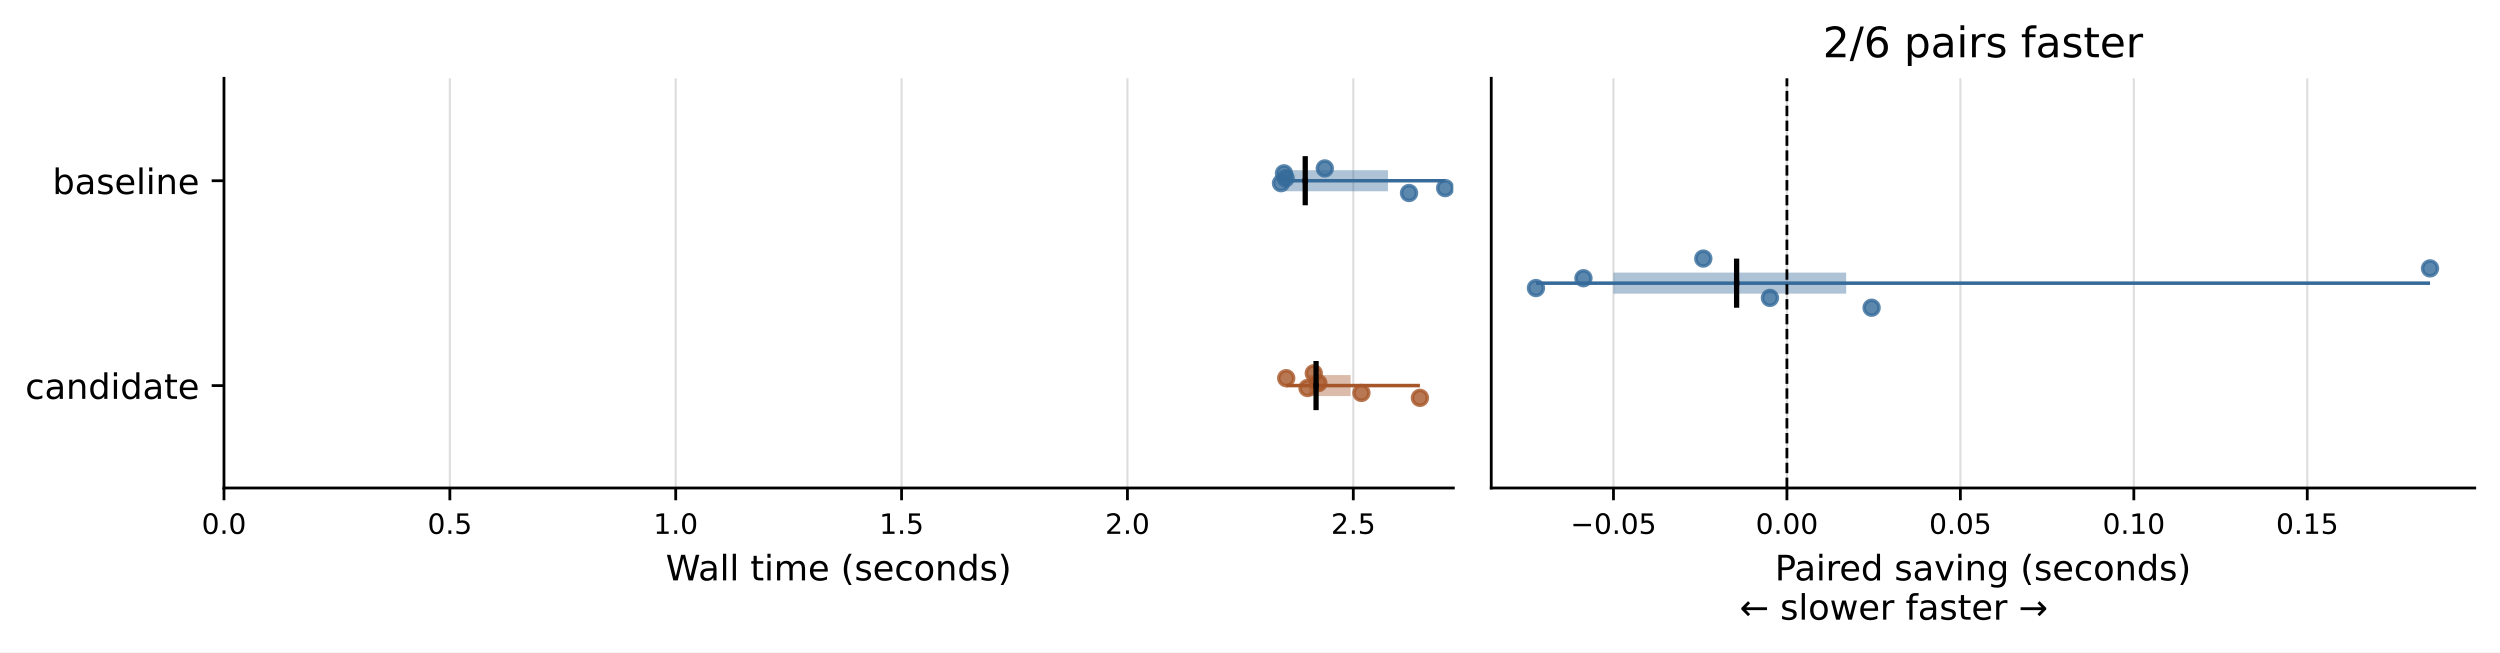
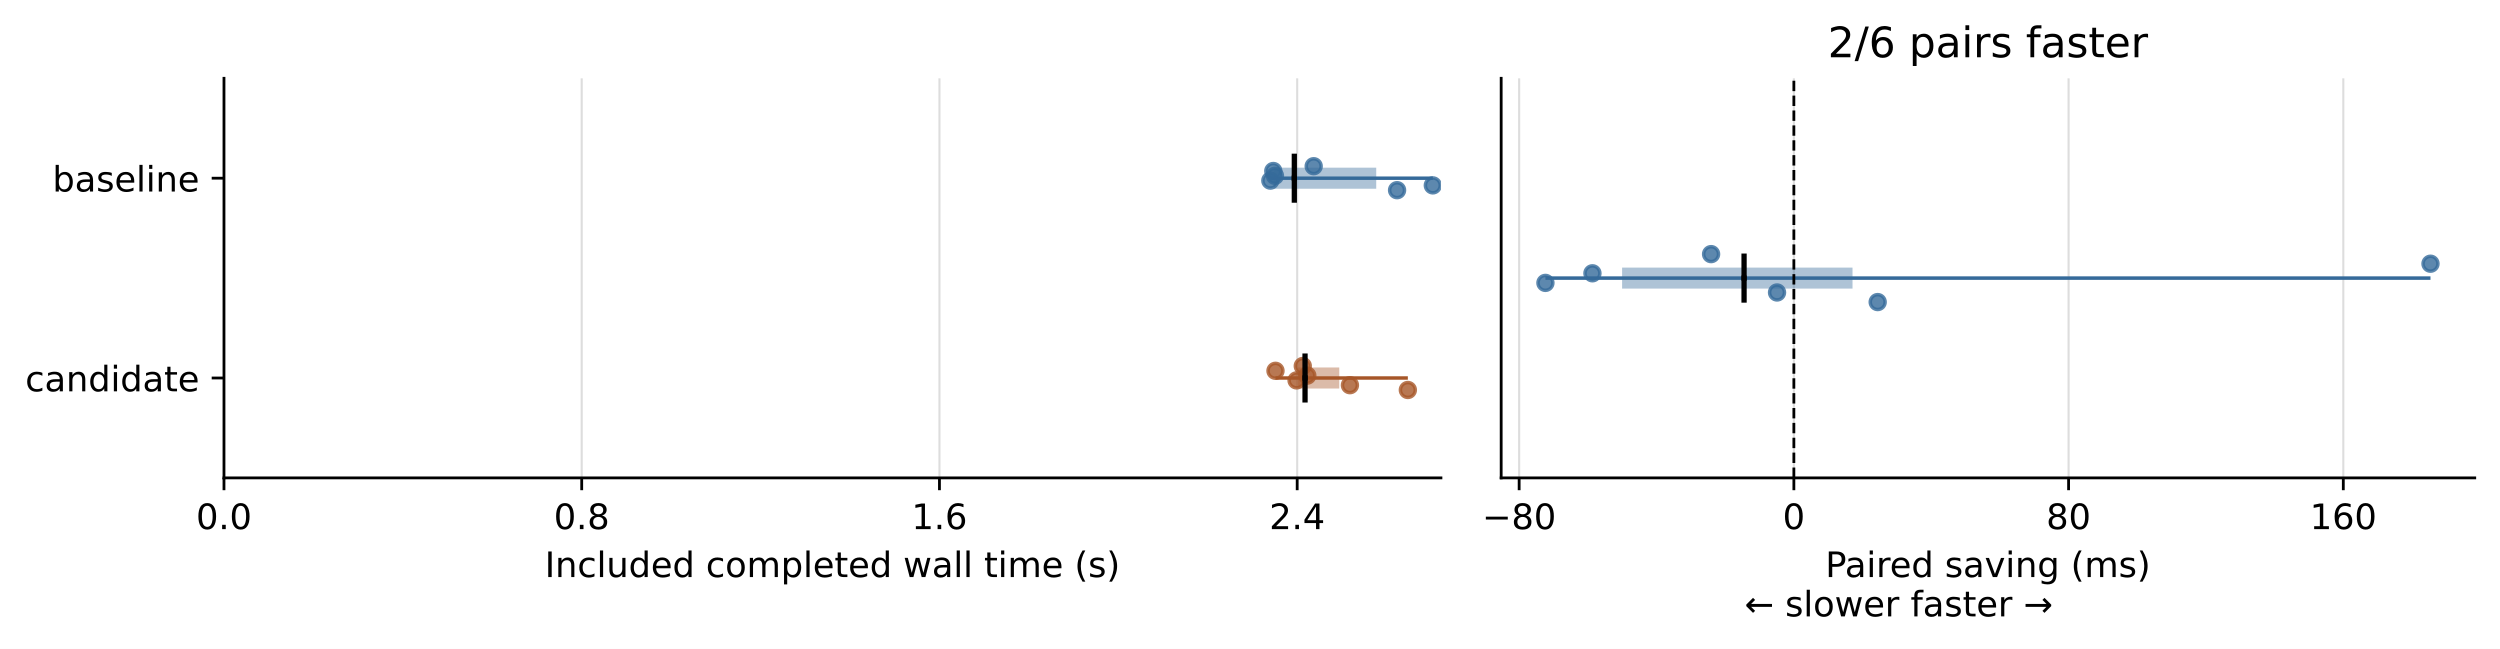
- <svg xmlns="http://www.w3.org/2000/svg" xmlns:xlink="http://www.w3.org/1999/xlink" width="712.581pt" height="185.913pt" viewBox="0 0 712.581 185.913" version="1.1">
+ <svg xmlns="http://www.w3.org/2000/svg" xmlns:xlink="http://www.w3.org/1999/xlink" width="712.581pt" height="184.968pt" viewBox="0 0 712.581 184.968" version="1.1">
  <defs>
    <style type="text/css">*{stroke-linejoin: round; stroke-linecap: butt}</style>
  </defs>
  <g id="figure_1">
    <g id="patch_1">
-       <path d="M -0 185.913  L 712.581 185.913  L 712.581 0  L -0 0  z " style="fill: #ffffff" />
+       <path d="M -0 184.968  L 712.581 184.968  L 712.581 0  L -0 0  z " style="fill: #ffffff" />
    </g>
    <g id="axes_1">
      <g id="patch_2">
-         <path d="M 63.841 139.094  L 414.252 139.094  L 414.252 22.318  L 63.841 22.318  z " style="fill: #ffffff" />
+         <path d="M 63.841 136.214  L 410.714 136.214  L 410.714 22.318  L 63.841 22.318  z " style="fill: #ffffff" />
      </g>
      <g id="matplotlib.axis_1">
        <g id="xtick_1">
          <g id="line2d_1">
-             <path d="M 63.841 139.094  L 63.841 22.318  " clip-path="url(#p0cd33aa0a2)" style="fill: none; stroke: #dddddd; stroke-width: 0.6; stroke-linecap: square" />
+             <path d="M 63.841 136.214  L 63.841 22.318  " clip-path="url(#p4ae6db97f4)" style="fill: none; stroke: #dddddd; stroke-width: 0.6; stroke-linecap: square" />
          </g>
          <g id="line2d_2">
            <defs>
-               <path id="mebb4aa5834" d="M 0 0  L 0 3.5  " style="stroke: #000000; stroke-width: 0.8" />
+               <path id="md622d1d976" d="M 0 0  L 0 3.5  " style="stroke: #000000; stroke-width: 0.8" />
            </defs>
            <g>
-               <use xlink:href="#mebb4aa5834" x="63.841" y="139.094" style="stroke: #000000; stroke-width: 0.8" />
+               <use xlink:href="#md622d1d976" x="63.841" y="136.214" style="stroke: #000000; stroke-width: 0.8" />
            </g>
          </g>
          <g id="text_1">
-             <text style="font-size: 8px; font-family: 'DejaVu Sans', 'Bitstream Vera Sans', 'Computer Modern Sans Serif', 'Lucida Grande', 'Verdana', 'Geneva', 'Lucid', 'Arial', 'Helvetica', 'Avant Garde', sans-serif; text-anchor: middle" x="63.841" y="152.173" transform="rotate(-0 63.84063 152.1729)">0.0</text>
+             <text style="font-size: 10px; font-family: 'DejaVu Sans', 'Bitstream Vera Sans', 'Computer Modern Sans Serif', 'Lucida Grande', 'Verdana', 'Geneva', 'Lucid', 'Arial', 'Helvetica', 'Avant Garde', sans-serif; text-anchor: middle" x="63.841" y="150.813" transform="rotate(-0 63.84063 150.8126)">0.0</text>
          </g>
        </g>
        <g id="xtick_2">
          <g id="line2d_3">
-             <path d="M 128.22 139.094  L 128.22 22.318  " clip-path="url(#p0cd33aa0a2)" style="fill: none; stroke: #dddddd; stroke-width: 0.6; stroke-linecap: square" />
+             <path d="M 165.807 136.214  L 165.807 22.318  " clip-path="url(#p4ae6db97f4)" style="fill: none; stroke: #dddddd; stroke-width: 0.6; stroke-linecap: square" />
          </g>
          <g id="line2d_4">
            <g>
-               <use xlink:href="#mebb4aa5834" x="128.22" y="139.094" style="stroke: #000000; stroke-width: 0.8" />
+               <use xlink:href="#md622d1d976" x="165.807" y="136.214" style="stroke: #000000; stroke-width: 0.8" />
            </g>
          </g>
          <g id="text_2">
-             <text style="font-size: 8px; font-family: 'DejaVu Sans', 'Bitstream Vera Sans', 'Computer Modern Sans Serif', 'Lucida Grande', 'Verdana', 'Geneva', 'Lucid', 'Arial', 'Helvetica', 'Avant Garde', sans-serif; text-anchor: middle" x="128.22" y="152.173" transform="rotate(-0 128.2195 152.1729)">0.5</text>
+             <text style="font-size: 10px; font-family: 'DejaVu Sans', 'Bitstream Vera Sans', 'Computer Modern Sans Serif', 'Lucida Grande', 'Verdana', 'Geneva', 'Lucid', 'Arial', 'Helvetica', 'Avant Garde', sans-serif; text-anchor: middle" x="165.807" y="150.813" transform="rotate(-0 165.807 150.8126)">0.8</text>
          </g>
        </g>
        <g id="xtick_3">
          <g id="line2d_5">
-             <path d="M 192.598 139.094  L 192.598 22.318  " clip-path="url(#p0cd33aa0a2)" style="fill: none; stroke: #dddddd; stroke-width: 0.6; stroke-linecap: square" />
+             <path d="M 267.773 136.214  L 267.773 22.318  " clip-path="url(#p4ae6db97f4)" style="fill: none; stroke: #dddddd; stroke-width: 0.6; stroke-linecap: square" />
          </g>
          <g id="line2d_6">
            <g>
-               <use xlink:href="#mebb4aa5834" x="192.598" y="139.094" style="stroke: #000000; stroke-width: 0.8" />
+               <use xlink:href="#md622d1d976" x="267.773" y="136.214" style="stroke: #000000; stroke-width: 0.8" />
            </g>
          </g>
          <g id="text_3">
-             <text style="font-size: 8px; font-family: 'DejaVu Sans', 'Bitstream Vera Sans', 'Computer Modern Sans Serif', 'Lucida Grande', 'Verdana', 'Geneva', 'Lucid', 'Arial', 'Helvetica', 'Avant Garde', sans-serif; text-anchor: middle" x="192.598" y="152.173" transform="rotate(-0 192.5984 152.1729)">1.0</text>
+             <text style="font-size: 10px; font-family: 'DejaVu Sans', 'Bitstream Vera Sans', 'Computer Modern Sans Serif', 'Lucida Grande', 'Verdana', 'Geneva', 'Lucid', 'Arial', 'Helvetica', 'Avant Garde', sans-serif; text-anchor: middle" x="267.773" y="150.813" transform="rotate(-0 267.7734 150.8126)">1.6</text>
          </g>
        </g>
        <g id="xtick_4">
          <g id="line2d_7">
-             <path d="M 256.977 139.094  L 256.977 22.318  " clip-path="url(#p0cd33aa0a2)" style="fill: none; stroke: #dddddd; stroke-width: 0.6; stroke-linecap: square" />
+             <path d="M 369.74 136.214  L 369.74 22.318  " clip-path="url(#p4ae6db97f4)" style="fill: none; stroke: #dddddd; stroke-width: 0.6; stroke-linecap: square" />
          </g>
          <g id="line2d_8">
            <g>
-               <use xlink:href="#mebb4aa5834" x="256.977" y="139.094" style="stroke: #000000; stroke-width: 0.8" />
+               <use xlink:href="#md622d1d976" x="369.74" y="136.214" style="stroke: #000000; stroke-width: 0.8" />
            </g>
          </g>
          <g id="text_4">
-             <text style="font-size: 8px; font-family: 'DejaVu Sans', 'Bitstream Vera Sans', 'Computer Modern Sans Serif', 'Lucida Grande', 'Verdana', 'Geneva', 'Lucid', 'Arial', 'Helvetica', 'Avant Garde', sans-serif; text-anchor: middle" x="256.977" y="152.173" transform="rotate(-0 256.9773 152.1729)">1.5</text>
-           </g>
-         </g>
-         <g id="xtick_5">
-           <g id="line2d_9">
-             <path d="M 321.356 139.094  L 321.356 22.318  " clip-path="url(#p0cd33aa0a2)" style="fill: none; stroke: #dddddd; stroke-width: 0.6; stroke-linecap: square" />
-           </g>
-           <g id="line2d_10">
-             <g>
-               <use xlink:href="#mebb4aa5834" x="321.356" y="139.094" style="stroke: #000000; stroke-width: 0.8" />
-             </g>
-           </g>
-           <g id="text_5">
-             <text style="font-size: 8px; font-family: 'DejaVu Sans', 'Bitstream Vera Sans', 'Computer Modern Sans Serif', 'Lucida Grande', 'Verdana', 'Geneva', 'Lucid', 'Arial', 'Helvetica', 'Avant Garde', sans-serif; text-anchor: middle" x="321.356" y="152.173" transform="rotate(-0 321.3562 152.1729)">2.0</text>
-           </g>
-         </g>
-         <g id="xtick_6">
-           <g id="line2d_11">
-             <path d="M 385.735 139.094  L 385.735 22.318  " clip-path="url(#p0cd33aa0a2)" style="fill: none; stroke: #dddddd; stroke-width: 0.6; stroke-linecap: square" />
-           </g>
-           <g id="line2d_12">
-             <g>
-               <use xlink:href="#mebb4aa5834" x="385.735" y="139.094" style="stroke: #000000; stroke-width: 0.8" />
-             </g>
-           </g>
-           <g id="text_6">
-             <text style="font-size: 8px; font-family: 'DejaVu Sans', 'Bitstream Vera Sans', 'Computer Modern Sans Serif', 'Lucida Grande', 'Verdana', 'Geneva', 'Lucid', 'Arial', 'Helvetica', 'Avant Garde', sans-serif; text-anchor: middle" x="385.735" y="152.173" transform="rotate(-0 385.7351 152.1729)">2.5</text>
-           </g>
-         </g>
-         <g id="text_7">
-           <text style="font-size: 10px; font-family: 'DejaVu Sans', 'Bitstream Vera Sans', 'Computer Modern Sans Serif', 'Lucida Grande', 'Verdana', 'Geneva', 'Lucid', 'Arial', 'Helvetica', 'Avant Garde', sans-serif; text-anchor: middle" x="239.046" y="165.435" transform="rotate(-0 239.0462 165.4351)">Wall time (seconds)</text>
+             <text style="font-size: 10px; font-family: 'DejaVu Sans', 'Bitstream Vera Sans', 'Computer Modern Sans Serif', 'Lucida Grande', 'Verdana', 'Geneva', 'Lucid', 'Arial', 'Helvetica', 'Avant Garde', sans-serif; text-anchor: middle" x="369.74" y="150.813" transform="rotate(-0 369.7397 150.8126)">2.4</text>
+           </g>
+         </g>
+         <g id="text_5">
+           <text style="font-size: 10px; font-family: 'DejaVu Sans', 'Bitstream Vera Sans', 'Computer Modern Sans Serif', 'Lucida Grande', 'Verdana', 'Geneva', 'Lucid', 'Arial', 'Helvetica', 'Avant Garde', sans-serif; text-anchor: middle" x="237.277" y="164.491" transform="rotate(-0 237.2774 164.4907)">Included completed wall time (s)</text>
        </g>
      </g>
      <g id="matplotlib.axis_2">
        <g id="ytick_1">
-           <g id="line2d_13">
+           <g id="line2d_9">
            <defs>
-               <path id="m12849c201c" d="M 0 0  L -3.5 0  " style="stroke: #000000; stroke-width: 0.8" />
+               <path id="m96f27b288f" d="M 0 0  L -3.5 0  " style="stroke: #000000; stroke-width: 0.8" />
            </defs>
            <g>
-               <use xlink:href="#m12849c201c" x="63.841" y="51.512" style="stroke: #000000; stroke-width: 0.8" />
-             </g>
-           </g>
-           <g id="text_8">
-             <text style="font-size: 10px; font-family: 'DejaVu Sans', 'Bitstream Vera Sans', 'Computer Modern Sans Serif', 'Lucida Grande', 'Verdana', 'Geneva', 'Lucid', 'Arial', 'Helvetica', 'Avant Garde', sans-serif; text-anchor: end" x="56.841" y="55.311" transform="rotate(-0 56.84063 55.31134)">baseline</text>
+               <use xlink:href="#m96f27b288f" x="63.841" y="50.792" style="stroke: #000000; stroke-width: 0.8" />
+             </g>
+           </g>
+           <g id="text_6">
+             <text style="font-size: 10px; font-family: 'DejaVu Sans', 'Bitstream Vera Sans', 'Computer Modern Sans Serif', 'Lucida Grande', 'Verdana', 'Geneva', 'Lucid', 'Arial', 'Helvetica', 'Avant Garde', sans-serif; text-anchor: end" x="56.841" y="54.591" transform="rotate(-0 56.84063 54.59134)">baseline</text>
          </g>
        </g>
        <g id="ytick_2">
-           <g id="line2d_14">
-             <g>
-               <use xlink:href="#m12849c201c" x="63.841" y="109.9" style="stroke: #000000; stroke-width: 0.8" />
-             </g>
-           </g>
-           <g id="text_9">
-             <text style="font-size: 10px; font-family: 'DejaVu Sans', 'Bitstream Vera Sans', 'Computer Modern Sans Serif', 'Lucida Grande', 'Verdana', 'Geneva', 'Lucid', 'Arial', 'Helvetica', 'Avant Garde', sans-serif; text-anchor: end" x="56.841" y="113.699" transform="rotate(-0 56.84063 113.6993)">candidate</text>
+           <g id="line2d_10">
+             <g>
+               <use xlink:href="#m96f27b288f" x="63.841" y="107.74" style="stroke: #000000; stroke-width: 0.8" />
+             </g>
+           </g>
+           <g id="text_7">
+             <text style="font-size: 10px; font-family: 'DejaVu Sans', 'Bitstream Vera Sans', 'Computer Modern Sans Serif', 'Lucida Grande', 'Verdana', 'Geneva', 'Lucid', 'Arial', 'Helvetica', 'Avant Garde', sans-serif; text-anchor: end" x="56.841" y="111.539" transform="rotate(-0 56.84063 111.5393)">candidate</text>
          </g>
        </g>
      </g>
      <g id="LineCollection_1">
-         <path d="M 365.13 51.512  L 411.913 51.512  " clip-path="url(#p0cd33aa0a2)" style="fill: none; stroke: #356a9a" />
+         <path d="M 362.088 50.792  L 408.399 50.792  " clip-path="url(#p4ae6db97f4)" style="fill: none; stroke: #356a9a" />
      </g>
      <g id="LineCollection_2">
-         <path d="M 366.099 51.512  L 395.617 51.512  " clip-path="url(#p0cd33aa0a2)" style="fill: none; stroke: #356a9a; stroke-opacity: 0.4; stroke-width: 6" />
+         <path d="M 363.047 50.792  L 392.268 50.792  " clip-path="url(#p4ae6db97f4)" style="fill: none; stroke: #356a9a; stroke-opacity: 0.4; stroke-width: 6" />
      </g>
      <g id="LineCollection_3">
-         <path d="M 366.61 109.9  L 404.723 109.9  " clip-path="url(#p0cd33aa0a2)" style="fill: none; stroke: #a65628" />
+         <path d="M 363.554 107.74  L 401.281 107.74  " clip-path="url(#p4ae6db97f4)" style="fill: none; stroke: #a65628" />
      </g>
      <g id="LineCollection_4">
-         <path d="M 373.13 109.9  L 384.975 109.9  " clip-path="url(#p0cd33aa0a2)" style="fill: none; stroke: #a65628; stroke-opacity: 0.4; stroke-width: 6" />
+         <path d="M 370.007 107.74  L 381.733 107.74  " clip-path="url(#p4ae6db97f4)" style="fill: none; stroke: #a65628; stroke-opacity: 0.4; stroke-width: 6" />
      </g>
      <g id="patch_3">
-         <path d="M 63.841 139.094  L 63.841 22.318  " style="fill: none; stroke: #000000; stroke-width: 0.8; stroke-linejoin: miter; stroke-linecap: square" />
+         <path d="M 63.841 136.214  L 63.841 22.318  " style="fill: none; stroke: #000000; stroke-width: 0.8; stroke-linejoin: miter; stroke-linecap: square" />
      </g>
      <g id="patch_4">
-         <path d="M 63.841 139.094  L 414.252 139.094  " style="fill: none; stroke: #000000; stroke-width: 0.8; stroke-linejoin: miter; stroke-linecap: square" />
+         <path d="M 63.841 136.214  L 410.714 136.214  " style="fill: none; stroke: #000000; stroke-width: 0.8; stroke-linejoin: miter; stroke-linecap: square" />
      </g>
      <g id="PathCollection_1">
        <defs>
-           <path id="mb3d0aaeaa9" d="M 0 2.121  C 0.563 2.121 1.102 1.898 1.5 1.5  C 1.898 1.102 2.121 0.563 2.121 0  C 2.121 -0.563 1.898 -1.102 1.5 -1.5  C 1.102 -1.898 0.563 -2.121 0 -2.121  C -0.563 -2.121 -1.102 -1.898 -1.5 -1.5  C -1.898 -1.102 -2.121 -0.563 -2.121 0  C -2.121 0.563 -1.898 1.102 -1.5 1.5  C -1.102 1.898 -0.563 2.121 0 2.121  z " style="stroke: #356a9a; stroke-opacity: 0.8" />
+           <path id="mc41ea2002e" d="M 0 2.121  C 0.563 2.121 1.102 1.898 1.5 1.5  C 1.898 1.102 2.121 0.563 2.121 0  C 2.121 -0.563 1.898 -1.102 1.5 -1.5  C 1.102 -1.898 0.563 -2.121 0 -2.121  C -0.563 -2.121 -1.102 -1.898 -1.5 -1.5  C -1.898 -1.102 -2.121 -0.563 -2.121 0  C -2.121 0.563 -1.898 1.102 -1.5 1.5  C -1.102 1.898 -0.563 2.121 0 2.121  z " style="stroke: #356a9a; stroke-opacity: 0.8" />
        </defs>
-         <g clip-path="url(#p0cd33aa0a2)">
-           <use xlink:href="#mb3d0aaeaa9" x="377.612" y="48.009" style="fill: #356a9a; fill-opacity: 0.8; stroke: #356a9a; stroke-opacity: 0.8" />
-           <use xlink:href="#mb3d0aaeaa9" x="365.979" y="49.41" style="fill: #356a9a; fill-opacity: 0.8; stroke: #356a9a; stroke-opacity: 0.8" />
-           <use xlink:href="#mb3d0aaeaa9" x="366.456" y="50.811" style="fill: #356a9a; fill-opacity: 0.8; stroke: #356a9a; stroke-opacity: 0.8" />
-           <use xlink:href="#mb3d0aaeaa9" x="365.13" y="52.213" style="fill: #356a9a; fill-opacity: 0.8; stroke: #356a9a; stroke-opacity: 0.8" />
-           <use xlink:href="#mb3d0aaeaa9" x="411.913" y="53.614" style="fill: #356a9a; fill-opacity: 0.8; stroke: #356a9a; stroke-opacity: 0.8" />
-           <use xlink:href="#mb3d0aaeaa9" x="401.619" y="55.015" style="fill: #356a9a; fill-opacity: 0.8; stroke: #356a9a; stroke-opacity: 0.8" />
+         <g clip-path="url(#p4ae6db97f4)">
+           <use xlink:href="#mc41ea2002e" x="374.445" y="47.375" style="fill: #356a9a; fill-opacity: 0.8; stroke: #356a9a; stroke-opacity: 0.8" />
+           <use xlink:href="#mc41ea2002e" x="362.929" y="48.742" style="fill: #356a9a; fill-opacity: 0.8; stroke: #356a9a; stroke-opacity: 0.8" />
+           <use xlink:href="#mc41ea2002e" x="363.401" y="50.109" style="fill: #356a9a; fill-opacity: 0.8; stroke: #356a9a; stroke-opacity: 0.8" />
+           <use xlink:href="#mc41ea2002e" x="362.088" y="51.476" style="fill: #356a9a; fill-opacity: 0.8; stroke: #356a9a; stroke-opacity: 0.8" />
+           <use xlink:href="#mc41ea2002e" x="408.399" y="52.842" style="fill: #356a9a; fill-opacity: 0.8; stroke: #356a9a; stroke-opacity: 0.8" />
+           <use xlink:href="#mc41ea2002e" x="398.209" y="54.209" style="fill: #356a9a; fill-opacity: 0.8; stroke: #356a9a; stroke-opacity: 0.8" />
        </g>
      </g>
      <g id="PathCollection_2">
        <defs>
-           <path id="m9287d05aa5" d="M 0 2.121  C 0.563 2.121 1.102 1.898 1.5 1.5  C 1.898 1.102 2.121 0.563 2.121 0  C 2.121 -0.563 1.898 -1.102 1.5 -1.5  C 1.102 -1.898 0.563 -2.121 0 -2.121  C -0.563 -2.121 -1.102 -1.898 -1.5 -1.5  C -1.898 -1.102 -2.121 -0.563 -2.121 0  C -2.121 0.563 -1.898 1.102 -1.5 1.5  C -1.102 1.898 -0.563 2.121 0 2.121  z " style="stroke: #a65628; stroke-opacity: 0.8" />
+           <path id="m6faa2f3d2a" d="M 0 2.121  C 0.563 2.121 1.102 1.898 1.5 1.5  C 1.898 1.102 2.121 0.563 2.121 0  C 2.121 -0.563 1.898 -1.102 1.5 -1.5  C 1.102 -1.898 0.563 -2.121 0 -2.121  C -0.563 -2.121 -1.102 -1.898 -1.5 -1.5  C -1.898 -1.102 -2.121 -0.563 -2.121 0  C -2.121 0.563 -1.898 1.102 -1.5 1.5  C -1.102 1.898 -0.563 2.121 0 2.121  z " style="stroke: #a65628; stroke-opacity: 0.8" />
        </defs>
-         <g clip-path="url(#p0cd33aa0a2)">
-           <use xlink:href="#m9287d05aa5" x="374.47" y="106.397" style="fill: #a65628; fill-opacity: 0.8; stroke: #a65628; stroke-opacity: 0.8" />
-           <use xlink:href="#m9287d05aa5" x="366.61" y="107.798" style="fill: #a65628; fill-opacity: 0.8; stroke: #a65628; stroke-opacity: 0.8" />
-           <use xlink:href="#m9287d05aa5" x="375.771" y="109.199" style="fill: #a65628; fill-opacity: 0.8; stroke: #a65628; stroke-opacity: 0.8" />
-           <use xlink:href="#m9287d05aa5" x="372.683" y="110.601" style="fill: #a65628; fill-opacity: 0.8; stroke: #a65628; stroke-opacity: 0.8" />
-           <use xlink:href="#m9287d05aa5" x="388.043" y="112.002" style="fill: #a65628; fill-opacity: 0.8; stroke: #a65628; stroke-opacity: 0.8" />
-           <use xlink:href="#m9287d05aa5" x="404.723" y="113.403" style="fill: #a65628; fill-opacity: 0.8; stroke: #a65628; stroke-opacity: 0.8" />
-         </g>
-       </g>
-       <g id="line2d_15">
-         <path d="M 372.034 51.512  " clip-path="url(#p0cd33aa0a2)" style="fill: none; stroke: #000000; stroke-width: 1.5; stroke-linecap: square" />
+         <g clip-path="url(#p4ae6db97f4)">
+           <use xlink:href="#m6faa2f3d2a" x="371.334" y="104.323" style="fill: #a65628; fill-opacity: 0.8; stroke: #a65628; stroke-opacity: 0.8" />
+           <use xlink:href="#m6faa2f3d2a" x="363.554" y="105.69" style="fill: #a65628; fill-opacity: 0.8; stroke: #a65628; stroke-opacity: 0.8" />
+           <use xlink:href="#m6faa2f3d2a" x="372.622" y="107.057" style="fill: #a65628; fill-opacity: 0.8; stroke: #a65628; stroke-opacity: 0.8" />
+           <use xlink:href="#m6faa2f3d2a" x="369.565" y="108.424" style="fill: #a65628; fill-opacity: 0.8; stroke: #a65628; stroke-opacity: 0.8" />
+           <use xlink:href="#m6faa2f3d2a" x="384.77" y="109.79" style="fill: #a65628; fill-opacity: 0.8; stroke: #a65628; stroke-opacity: 0.8" />
+           <use xlink:href="#m6faa2f3d2a" x="401.281" y="111.157" style="fill: #a65628; fill-opacity: 0.8; stroke: #a65628; stroke-opacity: 0.8" />
+         </g>
+       </g>
+       <g id="line2d_11">
+         <path d="M 368.923 50.792  " clip-path="url(#p4ae6db97f4)" style="fill: none; stroke: #000000; stroke-width: 1.5; stroke-linecap: square" />
        <defs>
-           <path id="mfc3929926c" d="M 0 7  L 0 -7  " style="stroke: #000000; stroke-width: 1.5" />
+           <path id="m9230ec364f" d="M 0 7  L 0 -7  " style="stroke: #000000; stroke-width: 1.5" />
        </defs>
-         <g clip-path="url(#p0cd33aa0a2)">
-           <use xlink:href="#mfc3929926c" x="372.034" y="51.512" style="stroke: #000000; stroke-width: 1.5" />
-         </g>
-       </g>
-       <g id="line2d_16">
-         <path d="M 375.12 109.9  " clip-path="url(#p0cd33aa0a2)" style="fill: none; stroke: #000000; stroke-width: 1.5; stroke-linecap: square" />
-         <g clip-path="url(#p0cd33aa0a2)">
-           <use xlink:href="#mfc3929926c" x="375.12" y="109.9" style="stroke: #000000; stroke-width: 1.5" />
+         <g clip-path="url(#p4ae6db97f4)">
+           <use xlink:href="#m9230ec364f" x="368.923" y="50.792" style="stroke: #000000; stroke-width: 1.5" />
+         </g>
+       </g>
+       <g id="line2d_12">
+         <path d="M 371.978 107.74  " clip-path="url(#p4ae6db97f4)" style="fill: none; stroke: #000000; stroke-width: 1.5; stroke-linecap: square" />
+         <g clip-path="url(#p4ae6db97f4)">
+           <use xlink:href="#m9230ec364f" x="371.978" y="107.74" style="stroke: #000000; stroke-width: 1.5" />
        </g>
      </g>
    </g>
    <g id="axes_2">
      <g id="patch_5">
-         <path d="M 425.052 139.094  L 705.381 139.094  L 705.381 22.318  L 425.052 22.318  z " style="fill: #ffffff" />
+         <path d="M 427.882 136.214  L 705.381 136.214  L 705.381 22.318  L 427.882 22.318  z " style="fill: #ffffff" />
      </g>
      <g id="matplotlib.axis_3">
+         <g id="xtick_5">
+           <g id="line2d_13">
+             <path d="M 433.005 136.214  L 433.005 22.318  " clip-path="url(#pda24798502)" style="fill: none; stroke: #dddddd; stroke-width: 0.6; stroke-linecap: square" />
+           </g>
+           <g id="line2d_14">
+             <g>
+               <use xlink:href="#md622d1d976" x="433.005" y="136.214" style="stroke: #000000; stroke-width: 0.8" />
+             </g>
+           </g>
+           <g id="text_8">
+             <text style="font-size: 10px; font-family: 'DejaVu Sans', 'Bitstream Vera Sans', 'Computer Modern Sans Serif', 'Lucida Grande', 'Verdana', 'Geneva', 'Lucid', 'Arial', 'Helvetica', 'Avant Garde', sans-serif; text-anchor: middle" x="433.005" y="150.813" transform="rotate(-0 433.0051 150.8126)">−80</text>
+           </g>
+         </g>
+         <g id="xtick_6">
+           <g id="line2d_15">
+             <path d="M 511.31 136.214  L 511.31 22.318  " clip-path="url(#pda24798502)" style="fill: none; stroke: #dddddd; stroke-width: 0.6; stroke-linecap: square" />
+           </g>
+           <g id="line2d_16">
+             <g>
+               <use xlink:href="#md622d1d976" x="511.31" y="136.214" style="stroke: #000000; stroke-width: 0.8" />
+             </g>
+           </g>
+           <g id="text_9">
+             <text style="font-size: 10px; font-family: 'DejaVu Sans', 'Bitstream Vera Sans', 'Computer Modern Sans Serif', 'Lucida Grande', 'Verdana', 'Geneva', 'Lucid', 'Arial', 'Helvetica', 'Avant Garde', sans-serif; text-anchor: middle" x="511.31" y="150.813" transform="rotate(-0 511.3095 150.8126)">0</text>
+           </g>
+         </g>
        <g id="xtick_7">
          <g id="line2d_17">
-             <path d="M 459.891 139.094  L 459.891 22.318  " clip-path="url(#pb64cfe6427)" style="fill: none; stroke: #dddddd; stroke-width: 0.6; stroke-linecap: square" />
+             <path d="M 589.614 136.214  L 589.614 22.318  " clip-path="url(#pda24798502)" style="fill: none; stroke: #dddddd; stroke-width: 0.6; stroke-linecap: square" />
          </g>
          <g id="line2d_18">
            <g>
-               <use xlink:href="#mebb4aa5834" x="459.891" y="139.094" style="stroke: #000000; stroke-width: 0.8" />
+               <use xlink:href="#md622d1d976" x="589.614" y="136.214" style="stroke: #000000; stroke-width: 0.8" />
            </g>
          </g>
          <g id="text_10">
-             <text style="font-size: 8px; font-family: 'DejaVu Sans', 'Bitstream Vera Sans', 'Computer Modern Sans Serif', 'Lucida Grande', 'Verdana', 'Geneva', 'Lucid', 'Arial', 'Helvetica', 'Avant Garde', sans-serif; text-anchor: middle" x="459.891" y="152.173" transform="rotate(-0 459.891 152.1729)">−0.05</text>
+             <text style="font-size: 10px; font-family: 'DejaVu Sans', 'Bitstream Vera Sans', 'Computer Modern Sans Serif', 'Lucida Grande', 'Verdana', 'Geneva', 'Lucid', 'Arial', 'Helvetica', 'Avant Garde', sans-serif; text-anchor: middle" x="589.614" y="150.813" transform="rotate(-0 589.6139 150.8126)">80</text>
          </g>
        </g>
        <g id="xtick_8">
          <g id="line2d_19">
-             <path d="M 509.33 139.094  L 509.33 22.318  " clip-path="url(#pb64cfe6427)" style="fill: none; stroke: #dddddd; stroke-width: 0.6; stroke-linecap: square" />
+             <path d="M 667.918 136.214  L 667.918 22.318  " clip-path="url(#pda24798502)" style="fill: none; stroke: #dddddd; stroke-width: 0.6; stroke-linecap: square" />
          </g>
          <g id="line2d_20">
            <g>
-               <use xlink:href="#mebb4aa5834" x="509.33" y="139.094" style="stroke: #000000; stroke-width: 0.8" />
+               <use xlink:href="#md622d1d976" x="667.918" y="136.214" style="stroke: #000000; stroke-width: 0.8" />
            </g>
          </g>
          <g id="text_11">
-             <text style="font-size: 8px; font-family: 'DejaVu Sans', 'Bitstream Vera Sans', 'Computer Modern Sans Serif', 'Lucida Grande', 'Verdana', 'Geneva', 'Lucid', 'Arial', 'Helvetica', 'Avant Garde', sans-serif; text-anchor: middle" x="509.33" y="152.173" transform="rotate(-0 509.3303 152.1729)">0.00</text>
-           </g>
-         </g>
-         <g id="xtick_9">
-           <g id="line2d_21">
-             <path d="M 558.77 139.094  L 558.77 22.318  " clip-path="url(#pb64cfe6427)" style="fill: none; stroke: #dddddd; stroke-width: 0.6; stroke-linecap: square" />
-           </g>
-           <g id="line2d_22">
-             <g>
-               <use xlink:href="#mebb4aa5834" x="558.77" y="139.094" style="stroke: #000000; stroke-width: 0.8" />
-             </g>
-           </g>
-           <g id="text_12">
-             <text style="font-size: 8px; font-family: 'DejaVu Sans', 'Bitstream Vera Sans', 'Computer Modern Sans Serif', 'Lucida Grande', 'Verdana', 'Geneva', 'Lucid', 'Arial', 'Helvetica', 'Avant Garde', sans-serif; text-anchor: middle" x="558.77" y="152.173" transform="rotate(-0 558.7697 152.1729)">0.05</text>
-           </g>
-         </g>
-         <g id="xtick_10">
-           <g id="line2d_23">
-             <path d="M 608.209 139.094  L 608.209 22.318  " clip-path="url(#pb64cfe6427)" style="fill: none; stroke: #dddddd; stroke-width: 0.6; stroke-linecap: square" />
-           </g>
-           <g id="line2d_24">
-             <g>
-               <use xlink:href="#mebb4aa5834" x="608.209" y="139.094" style="stroke: #000000; stroke-width: 0.8" />
-             </g>
-           </g>
-           <g id="text_13">
-             <text style="font-size: 8px; font-family: 'DejaVu Sans', 'Bitstream Vera Sans', 'Computer Modern Sans Serif', 'Lucida Grande', 'Verdana', 'Geneva', 'Lucid', 'Arial', 'Helvetica', 'Avant Garde', sans-serif; text-anchor: middle" x="608.209" y="152.173" transform="rotate(-0 608.209 152.1729)">0.10</text>
-           </g>
-         </g>
-         <g id="xtick_11">
-           <g id="line2d_25">
-             <path d="M 657.648 139.094  L 657.648 22.318  " clip-path="url(#pb64cfe6427)" style="fill: none; stroke: #dddddd; stroke-width: 0.6; stroke-linecap: square" />
-           </g>
-           <g id="line2d_26">
-             <g>
-               <use xlink:href="#mebb4aa5834" x="657.648" y="139.094" style="stroke: #000000; stroke-width: 0.8" />
-             </g>
-           </g>
-           <g id="text_14">
-             <text style="font-size: 8px; font-family: 'DejaVu Sans', 'Bitstream Vera Sans', 'Computer Modern Sans Serif', 'Lucida Grande', 'Verdana', 'Geneva', 'Lucid', 'Arial', 'Helvetica', 'Avant Garde', sans-serif; text-anchor: middle" x="657.648" y="152.173" transform="rotate(-0 657.6484 152.1729)">0.15</text>
-           </g>
-         </g>
-         <g id="text_15">
-           <text style="font-size: 10px; font-family: 'DejaVu Sans', 'Bitstream Vera Sans', 'Computer Modern Sans Serif', 'Lucida Grande', 'Verdana', 'Geneva', 'Lucid', 'Arial', 'Helvetica', 'Avant Garde', sans-serif" transform="translate(505.9021 165.4351)">Paired saving (seconds)</text>
-           <text style="font-size: 10px; font-family: 'DejaVu Sans', 'Bitstream Vera Sans', 'Computer Modern Sans Serif', 'Lucida Grande', 'Verdana', 'Geneva', 'Lucid', 'Arial', 'Helvetica', 'Avant Garde', sans-serif" transform="translate(495.849 176.6329)">← slower                 faster →</text>
+             <text style="font-size: 10px; font-family: 'DejaVu Sans', 'Bitstream Vera Sans', 'Computer Modern Sans Serif', 'Lucida Grande', 'Verdana', 'Geneva', 'Lucid', 'Arial', 'Helvetica', 'Avant Garde', sans-serif; text-anchor: middle" x="667.918" y="150.813" transform="rotate(-0 667.9183 150.8126)">160</text>
+           </g>
+         </g>
+         <g id="text_12">
+           <text style="font-size: 10px; font-family: 'DejaVu Sans', 'Bitstream Vera Sans', 'Computer Modern Sans Serif', 'Lucida Grande', 'Verdana', 'Geneva', 'Lucid', 'Arial', 'Helvetica', 'Avant Garde', sans-serif" transform="translate(520.2796 164.4907)">Paired saving (ms)</text>
+           <text style="font-size: 10px; font-family: 'DejaVu Sans', 'Bitstream Vera Sans', 'Computer Modern Sans Serif', 'Lucida Grande', 'Verdana', 'Geneva', 'Lucid', 'Arial', 'Helvetica', 'Avant Garde', sans-serif" transform="translate(497.264 175.6885)">← slower                 faster →</text>
        </g>
      </g>
      <g id="matplotlib.axis_4" />
      <g id="LineCollection_5">
-         <path d="M 437.794 80.706  L 692.638 80.706  " clip-path="url(#pb64cfe6427)" style="fill: none; stroke: #356a9a" />
+         <path d="M 440.495 79.266  L 692.767 79.266  " clip-path="url(#pda24798502)" style="fill: none; stroke: #356a9a" />
      </g>
      <g id="LineCollection_6">
-         <path d="M 459.87 80.706  L 526.22 80.706  " clip-path="url(#pb64cfe6427)" style="fill: none; stroke: #356a9a; stroke-opacity: 0.4; stroke-width: 6" />
-       </g>
-       <g id="line2d_27">
-         <path d="M 509.33 139.094  L 509.33 22.318  " clip-path="url(#pb64cfe6427)" style="fill: none; stroke-dasharray: 2.96,1.28; stroke-dashoffset: 0; stroke: #000000; stroke-width: 0.8" />
+         <path d="M 462.349 79.266  L 528.029 79.266  " clip-path="url(#pda24798502)" style="fill: none; stroke: #356a9a; stroke-opacity: 0.4; stroke-width: 6" />
+       </g>
+       <g id="line2d_21">
+         <path d="M 511.31 136.214  L 511.31 22.318  " clip-path="url(#pda24798502)" style="fill: none; stroke-dasharray: 2.96,1.28; stroke-dashoffset: 0; stroke: #000000; stroke-width: 0.8" />
      </g>
      <g id="patch_6">
-         <path d="M 425.052 139.094  L 425.052 22.318  " style="fill: none; stroke: #000000; stroke-width: 0.8; stroke-linejoin: miter; stroke-linecap: square" />
+         <path d="M 427.882 136.214  L 427.882 22.318  " style="fill: none; stroke: #000000; stroke-width: 0.8; stroke-linejoin: miter; stroke-linecap: square" />
      </g>
      <g id="patch_7">
-         <path d="M 425.052 139.094  L 705.381 139.094  " style="fill: none; stroke: #000000; stroke-width: 0.8; stroke-linejoin: miter; stroke-linecap: square" />
+         <path d="M 427.882 136.214  L 705.381 136.214  " style="fill: none; stroke: #000000; stroke-width: 0.8; stroke-linejoin: miter; stroke-linecap: square" />
      </g>
      <g id="PathCollection_3">
-         <g clip-path="url(#pb64cfe6427)">
-           <use xlink:href="#mb3d0aaeaa9" x="533.465" y="87.713" style="fill: #356a9a; fill-opacity: 0.8; stroke: #356a9a; stroke-opacity: 0.8" />
-           <use xlink:href="#mb3d0aaeaa9" x="504.484" y="84.91" style="fill: #356a9a; fill-opacity: 0.8; stroke: #356a9a; stroke-opacity: 0.8" />
-           <use xlink:href="#mb3d0aaeaa9" x="437.794" y="82.107" style="fill: #356a9a; fill-opacity: 0.8; stroke: #356a9a; stroke-opacity: 0.8" />
-           <use xlink:href="#mb3d0aaeaa9" x="451.329" y="79.305" style="fill: #356a9a; fill-opacity: 0.8; stroke: #356a9a; stroke-opacity: 0.8" />
-           <use xlink:href="#mb3d0aaeaa9" x="692.638" y="76.502" style="fill: #356a9a; fill-opacity: 0.8; stroke: #356a9a; stroke-opacity: 0.8" />
-           <use xlink:href="#mb3d0aaeaa9" x="485.495" y="73.7" style="fill: #356a9a; fill-opacity: 0.8; stroke: #356a9a; stroke-opacity: 0.8" />
-         </g>
-       </g>
-       <g id="text_16">
-         <text style="font-size: 12px; font-family: 'DejaVu Sans', 'Bitstream Vera Sans', 'Computer Modern Sans Serif', 'Lucida Grande', 'Verdana', 'Geneva', 'Lucid', 'Arial', 'Helvetica', 'Avant Garde', sans-serif; text-anchor: middle" x="565.216" y="16.318" transform="rotate(-0 565.2162 16.31812)">2/6 pairs faster</text>
-       </g>
-       <g id="line2d_28">
-         <path d="M 494.99 80.706  " clip-path="url(#pb64cfe6427)" style="fill: none; stroke: #000000; stroke-width: 1.5; stroke-linecap: square" />
-         <g clip-path="url(#pb64cfe6427)">
-           <use xlink:href="#mfc3929926c" x="494.99" y="80.706" style="stroke: #000000; stroke-width: 1.5" />
+         <g clip-path="url(#pda24798502)">
+           <use xlink:href="#mc41ea2002e" x="535.201" y="86.1" style="fill: #356a9a; fill-opacity: 0.8; stroke: #356a9a; stroke-opacity: 0.8" />
+           <use xlink:href="#mc41ea2002e" x="506.512" y="83.366" style="fill: #356a9a; fill-opacity: 0.8; stroke: #356a9a; stroke-opacity: 0.8" />
+           <use xlink:href="#mc41ea2002e" x="440.495" y="80.633" style="fill: #356a9a; fill-opacity: 0.8; stroke: #356a9a; stroke-opacity: 0.8" />
+           <use xlink:href="#mc41ea2002e" x="453.894" y="77.899" style="fill: #356a9a; fill-opacity: 0.8; stroke: #356a9a; stroke-opacity: 0.8" />
+           <use xlink:href="#mc41ea2002e" x="692.767" y="75.166" style="fill: #356a9a; fill-opacity: 0.8; stroke: #356a9a; stroke-opacity: 0.8" />
+           <use xlink:href="#mc41ea2002e" x="487.715" y="72.432" style="fill: #356a9a; fill-opacity: 0.8; stroke: #356a9a; stroke-opacity: 0.8" />
+         </g>
+       </g>
+       <g id="text_13">
+         <text style="font-size: 12px; font-family: 'DejaVu Sans', 'Bitstream Vera Sans', 'Computer Modern Sans Serif', 'Lucida Grande', 'Verdana', 'Geneva', 'Lucid', 'Arial', 'Helvetica', 'Avant Garde', sans-serif; text-anchor: middle" x="566.631" y="16.318" transform="rotate(-0 566.6312 16.31812)">2/6 pairs faster</text>
+       </g>
+       <g id="line2d_22">
+         <path d="M 497.114 79.266  " clip-path="url(#pda24798502)" style="fill: none; stroke: #000000; stroke-width: 1.5; stroke-linecap: square" />
+         <g clip-path="url(#pda24798502)">
+           <use xlink:href="#m9230ec364f" x="497.114" y="79.266" style="stroke: #000000; stroke-width: 1.5" />
        </g>
      </g>
    </g>
  </g>
  <defs>
-     <clipPath id="p0cd33aa0a2">
-       <rect x="63.841" y="22.318" width="350.411" height="116.776" />
+     <clipPath id="p4ae6db97f4">
+       <rect x="63.841" y="22.318" width="346.874" height="113.896" />
    </clipPath>
-     <clipPath id="pb64cfe6427">
-       <rect x="425.052" y="22.318" width="280.329" height="116.776" />
+     <clipPath id="pda24798502">
+       <rect x="427.882" y="22.318" width="277.499" height="113.896" />
    </clipPath>
  </defs>
</svg>
